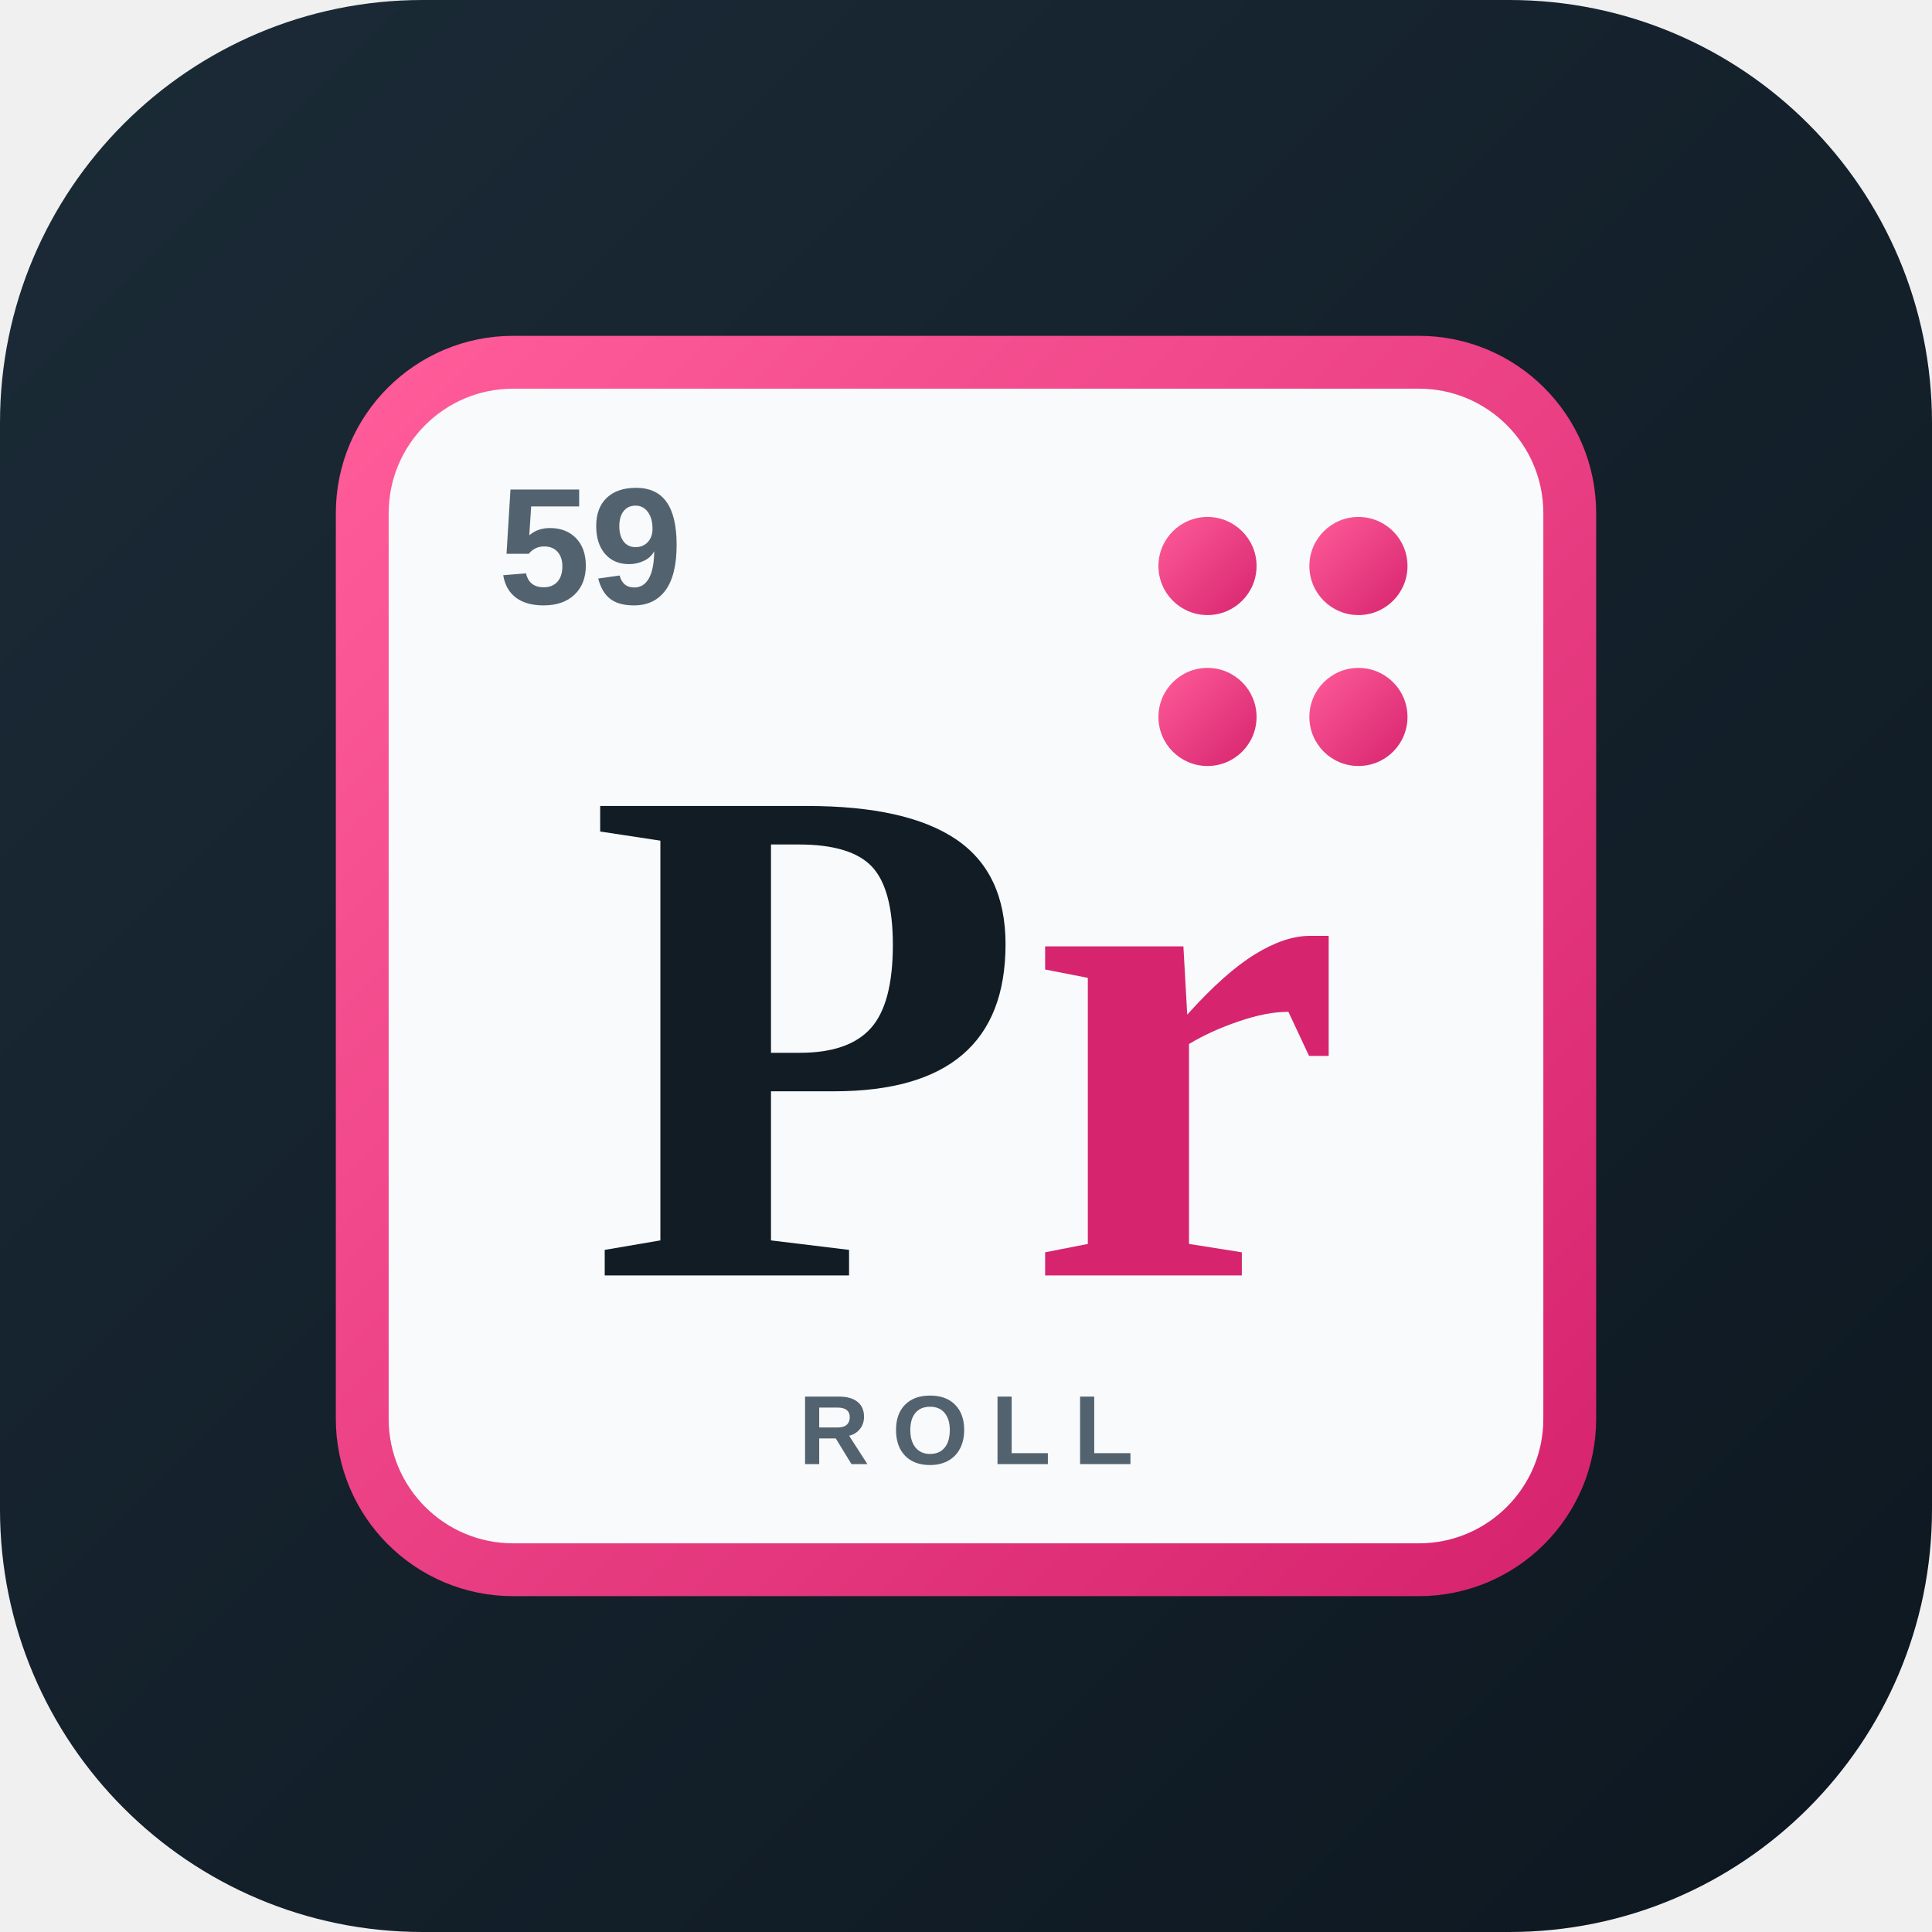
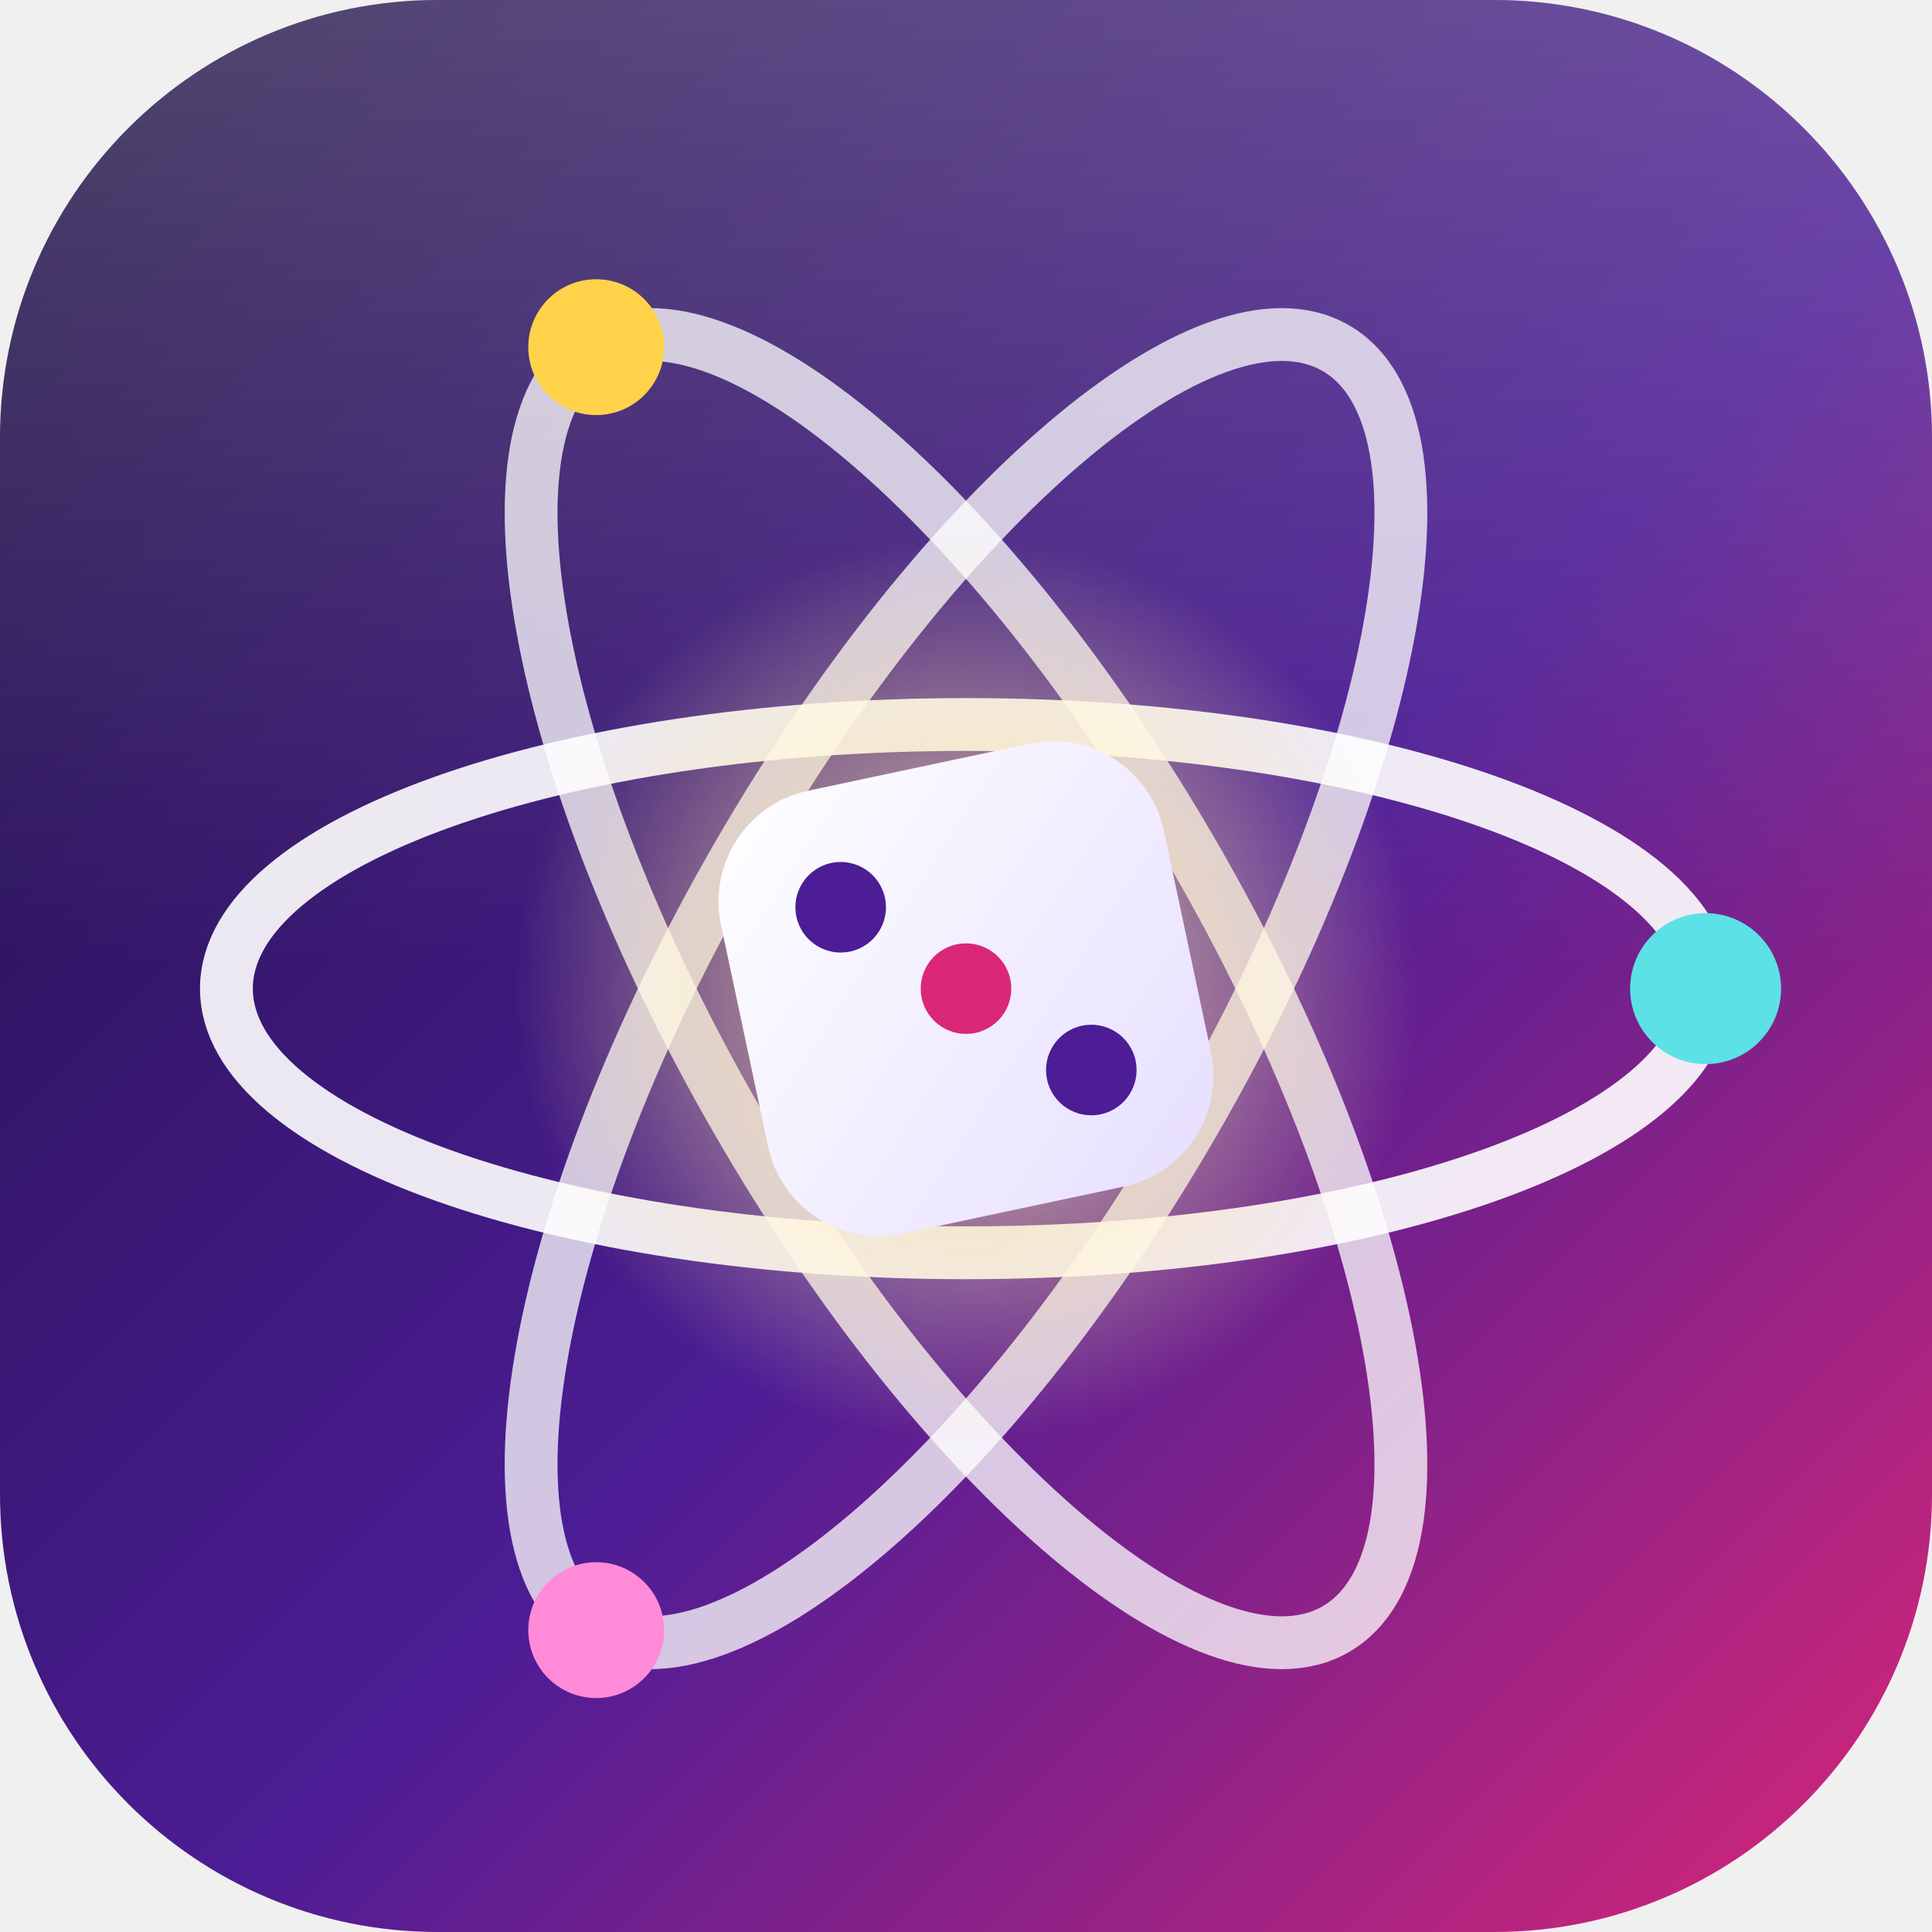
<svg xmlns="http://www.w3.org/2000/svg" viewBox="0 0 512 512">
  <defs>
    <linearGradient id="bg" x1="0" y1="0" x2="1" y2="1">
-       <stop offset="0" stop-color="#1B2B37" />
-       <stop offset="1" stop-color="#0D1720" />
+       <stop offset="0" stop-color="#1A0F3D" />
+       <stop offset=".55" stop-color="#4C1D95" />
+       <stop offset="1" stop-color="#DB2777" />
    </linearGradient>
-     <linearGradient id="ac" x1="0" y1="0" x2="1" y2="1">
-       <stop offset="0" stop-color="#FF5C9A" />
-       <stop offset="1" stop-color="#D6246E" />
+     <radialGradient id="glow" cx=".5" cy=".5" r=".5">
+       <stop offset="0" stop-color="#FFE7A0" stop-opacity=".9" />
+       <stop offset="1" stop-color="#FFE7A0" stop-opacity="0" />
+     </radialGradient>
+     <linearGradient id="die" x1="0" y1="0" x2="1" y2="1">
+       <stop offset="0" stop-color="#FFFFFF" />
+       <stop offset="1" stop-color="#E6DEFF" />
+     </linearGradient>
+     <linearGradient id="shine" x1="0" y1="0" x2="0" y2="1">
+       <stop offset="0" stop-color="#fff" stop-opacity=".22" />
+       <stop offset=".5" stop-color="#fff" stop-opacity="0" />
    </linearGradient>
  </defs>
-   <rect width="512" height="512" rx="112" fill="url(#bg)" />
-   <rect x="96" y="96" width="320" height="320" rx="40" fill="#F8FAFB" />
-   <rect x="96" y="96" width="320" height="320" rx="40" fill="none" stroke="url(#ac)" stroke-width="14" />
-   <text x="132" y="160" font-family="Arial, Helvetica, sans-serif" font-weight="700" font-size="44" fill="#53626F">59</text>
-   <text x="256" y="338" text-anchor="middle" font-family="Georgia, 'Times New Roman', serif" font-weight="700" font-size="190" fill="#121C25">P<tspan fill="#D6246E">r</tspan>
-   </text>
-   <g fill="url(#ac)">
-     <circle cx="320" cy="150" r="13" />
-     <circle cx="360" cy="150" r="13" />
-     <circle cx="360" cy="190" r="13" />
-     <circle cx="320" cy="190" r="13" />
-     <circle cx="340" cy="170" r="0" />
+   <rect width="512" height="512" rx="116" fill="url(#bg)" />
+   <rect width="512" height="512" rx="116" fill="url(#shine)" />
+   <g fill="none" stroke="#fff" stroke-width="14" stroke-linecap="round">
+     <ellipse cx="256" cy="262" rx="196" ry="70" stroke-opacity=".9" />
+     <ellipse cx="256" cy="262" rx="196" ry="70" transform="rotate(60 256 262)" stroke-opacity=".75" />
+     <ellipse cx="256" cy="262" rx="196" ry="70" transform="rotate(120 256 262)" stroke-opacity=".75" />
  </g>
-   <text x="256" y="388" text-anchor="middle" font-family="Arial, Helvetica, sans-serif" font-weight="700" font-size="26" letter-spacing="6" fill="#53626F">ROLL</text>
+   <circle cx="256" cy="262" r="120" fill="url(#glow)" />
+   <g transform="rotate(-12 256 262)">
+     <rect x="196" y="202" width="120" height="120" rx="30" fill="url(#die)" />
+     <circle cx="228" cy="234" r="12" fill="#4C1D95" />
+     <circle cx="256" cy="262" r="12" fill="#DB2777" />
+     <circle cx="284" cy="290" r="12" fill="#4C1D95" />
+   </g>
+   <circle cx="452" cy="262" r="20" fill="#5CE1E6" />
+   <circle cx="158" cy="92" r="18" fill="#FFD24A" />
+   <circle cx="158" cy="432" r="18" fill="#FF8AD8" />
</svg>
